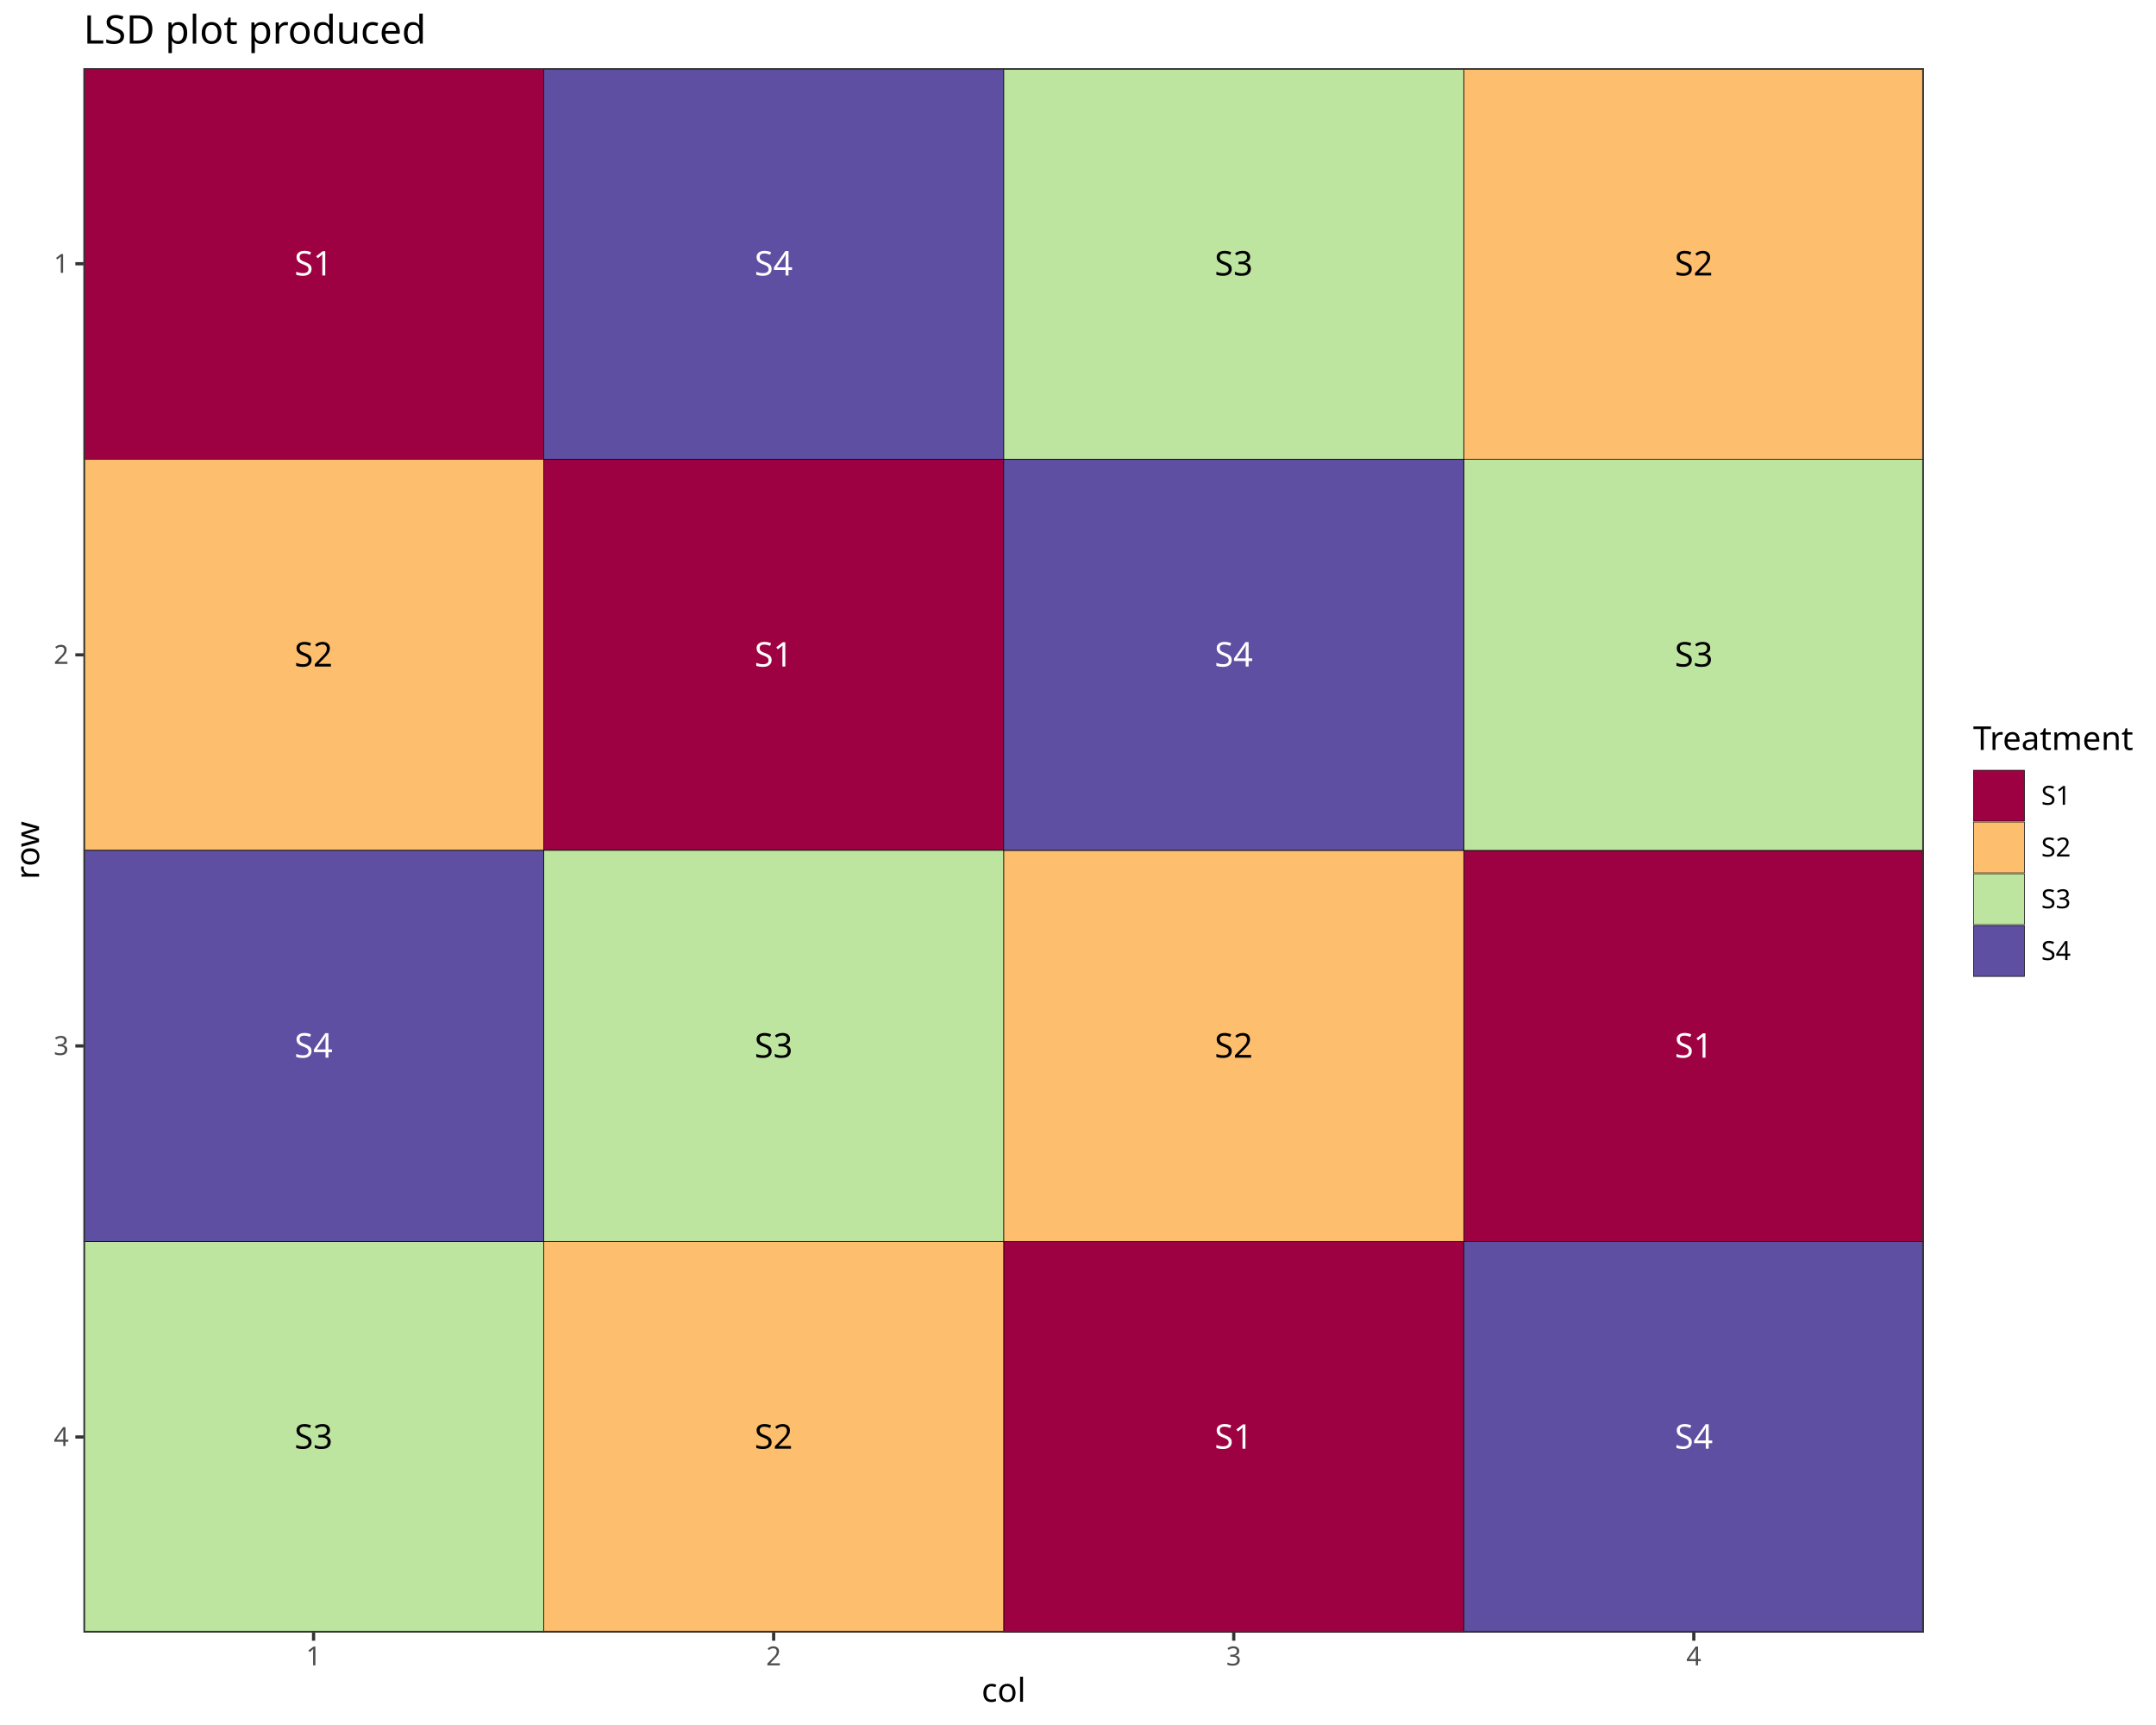
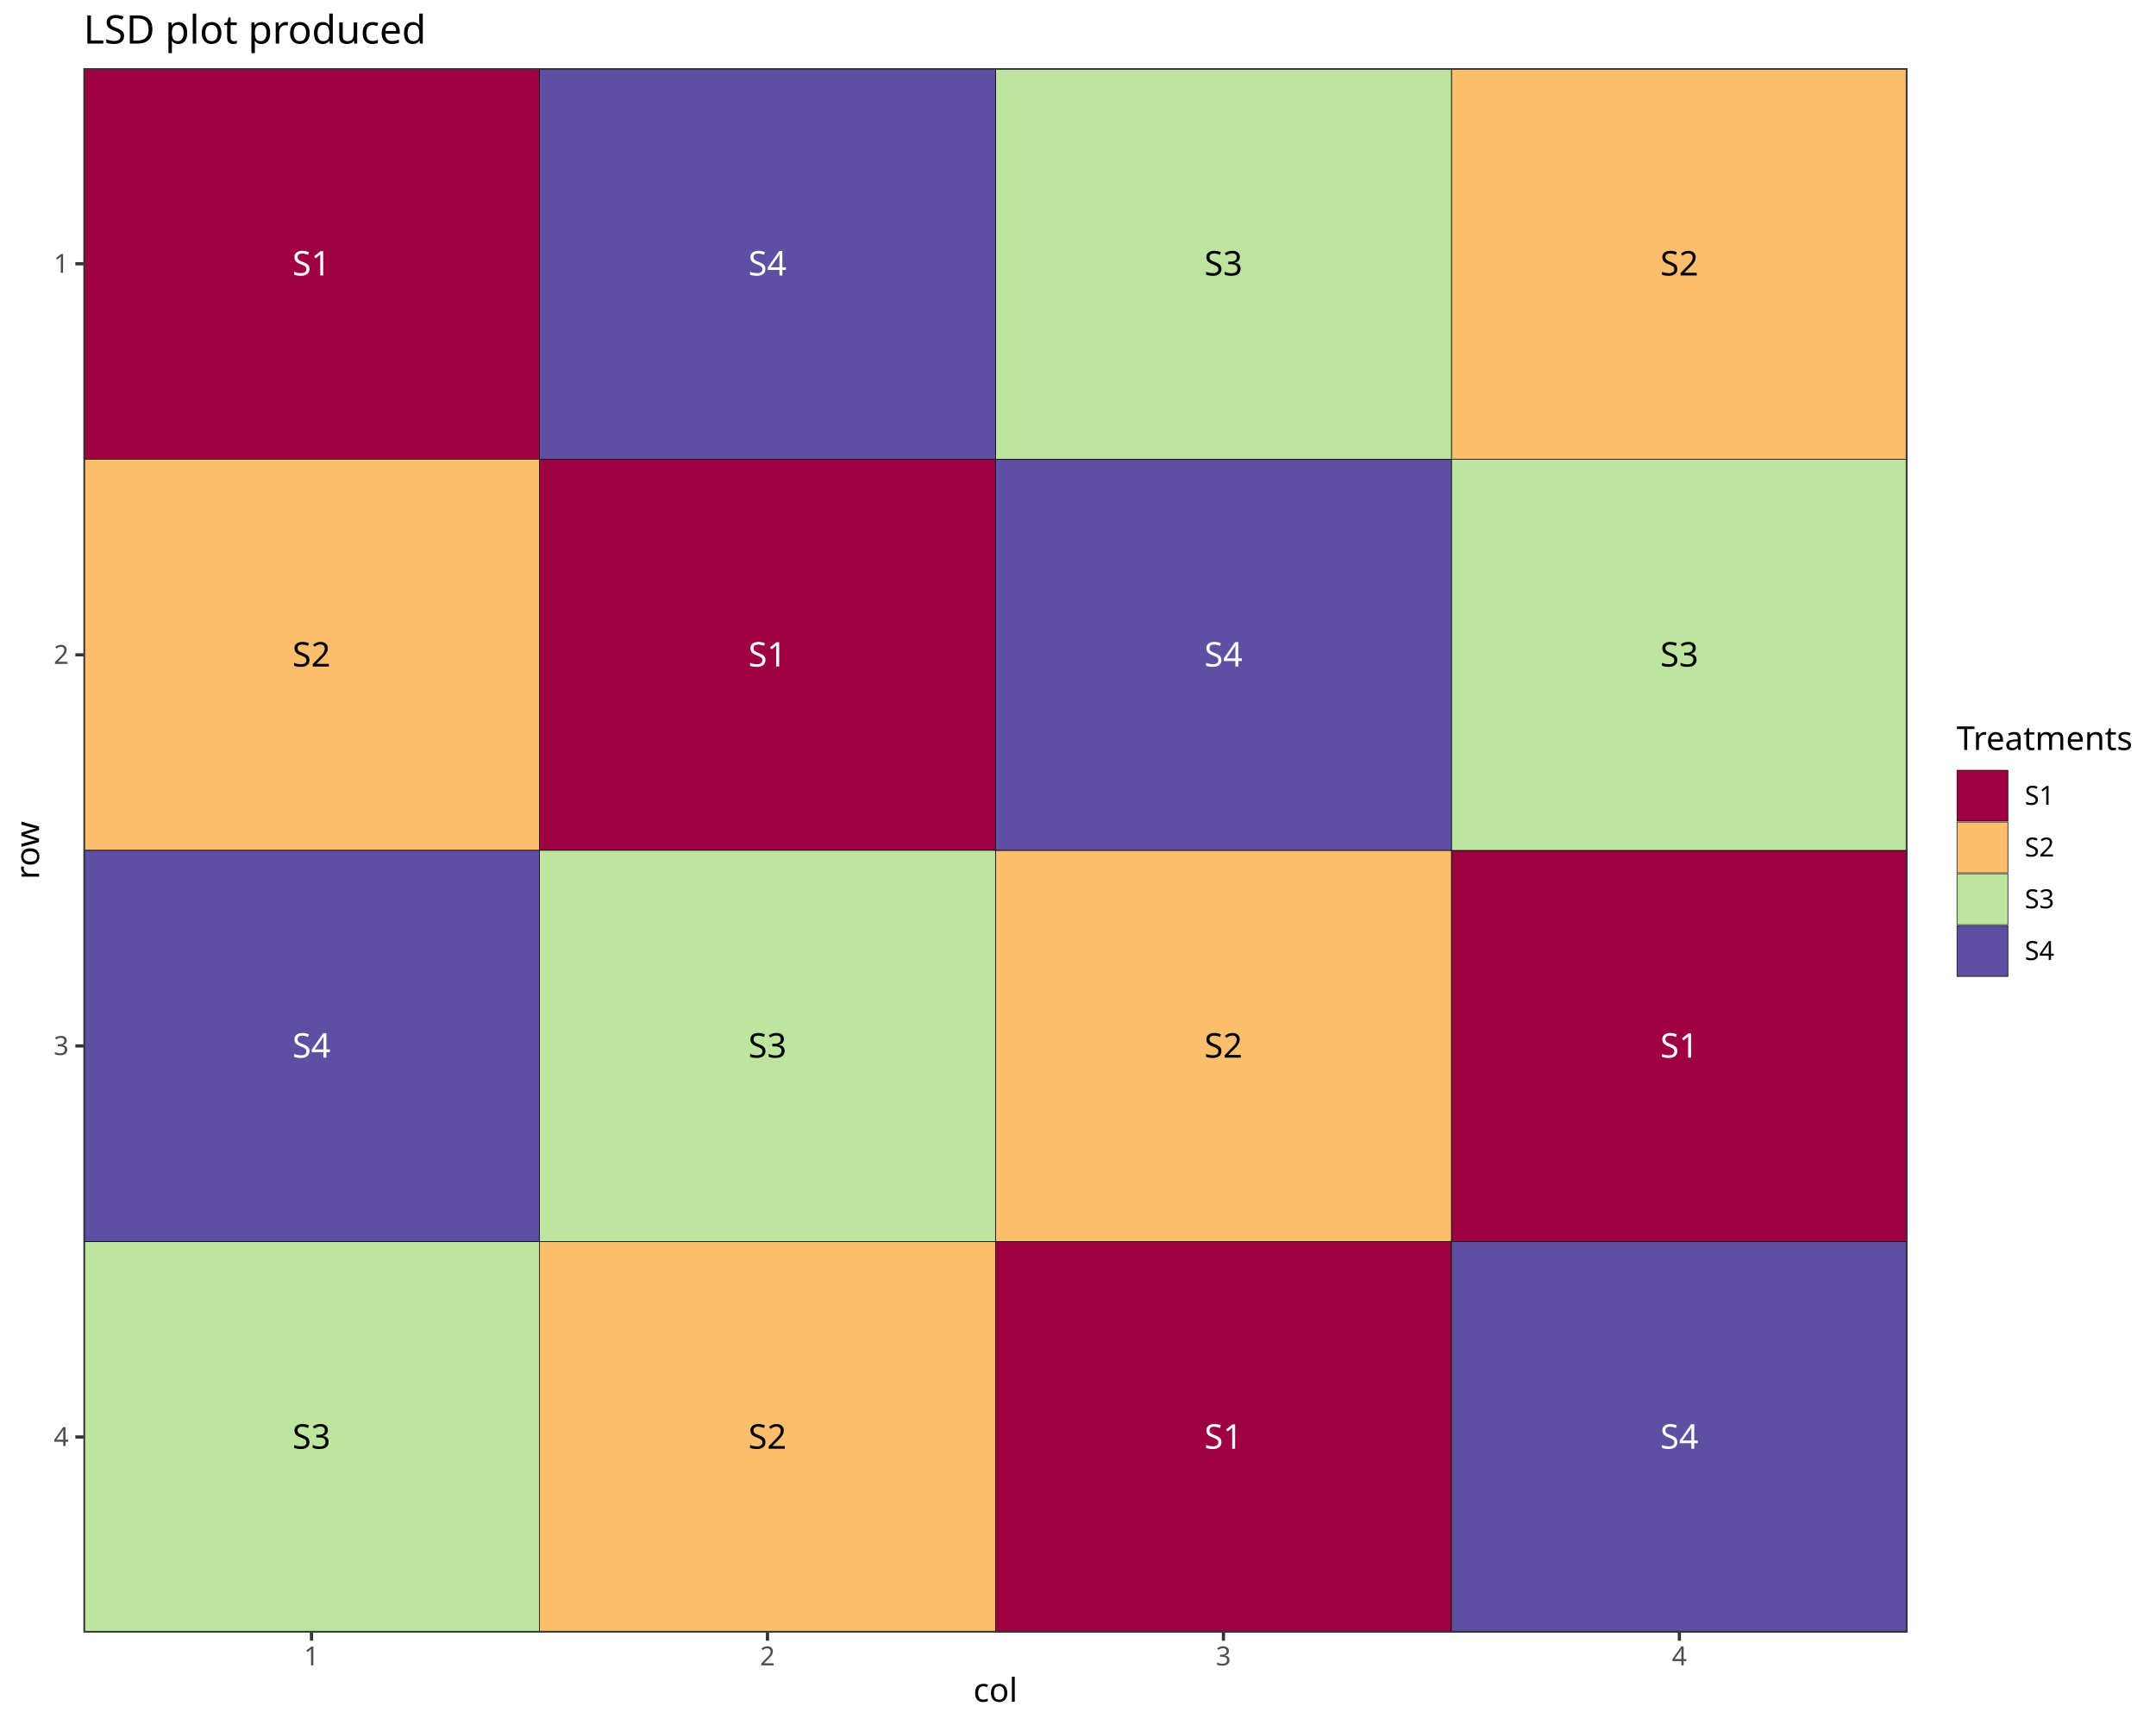
<svg xmlns="http://www.w3.org/2000/svg" class="svglite" data-engine-version="2.0" width="720.00pt" height="576.00pt" viewBox="0 0 720.00 576.00">
  <defs>
    <style type="text/css">
    .svglite line, .svglite polyline, .svglite polygon, .svglite path, .svglite rect, .svglite circle {
      fill: none;
      stroke: #000000;
      stroke-linecap: round;
      stroke-linejoin: round;
      stroke-miterlimit: 10.00;
    }
  </style>
  </defs>
  <rect width="100%" height="100%" style="stroke: none; fill: #FFFFFF;" />
  <defs>
    <clipPath id="cpMC4wMHw3MjAuMDB8MC4wMHw1NzYuMDA=">
      <rect x="0.00" y="0.00" width="720.00" height="576.00" />
    </clipPath>
  </defs>
  <g clip-path="url(#cpMC4wMHw3MjAuMDB8MC4wMHw1NzYuMDA=)">
-     <rect x="-0" y="0.00" width="720.00" height="576.00" style="stroke-width: 1.07; stroke: #FFFFFF; fill: #FFFFFF;" />
+     <rect x="0.00" y="0.00" width="720.00" height="576.00" style="stroke-width: 1.07; stroke: #FFFFFF; fill: #FFFFFF;" />
  </g>
  <defs>
-     <clipPath id="cpMjcuOTB8NjQyLjQ3fDIyLjc4fDU0NS4xMQ==">
-       <rect x="27.90" y="22.78" width="614.57" height="522.33" />
+     <clipPath id="cpMjcuOTB8NjM2Ljk2fDIyLjc4fDU0NS4xMQ==">
+       <rect x="27.90" y="22.78" width="609.07" height="522.33" />
    </clipPath>
  </defs>
-   <g clip-path="url(#cpMjcuOTB8NjQyLjQ3fDIyLjc4fDU0NS4xMQ==)">
-     <rect x="27.90" y="22.78" width="614.57" height="522.33" style="stroke-width: 1.07; stroke: none; fill: #FFFFFF;" />
-     <polyline points="27.90,22.78 642.47,22.78 " style="stroke-width: 0.53; stroke: #EBEBEB; stroke-linecap: butt;" />
-     <polyline points="27.90,153.37 642.47,153.37 " style="stroke-width: 0.53; stroke: #EBEBEB; stroke-linecap: butt;" />
-     <polyline points="27.90,283.95 642.47,283.95 " style="stroke-width: 0.53; stroke: #EBEBEB; stroke-linecap: butt;" />
-     <polyline points="27.90,414.53 642.47,414.53 " style="stroke-width: 0.53; stroke: #EBEBEB; stroke-linecap: butt;" />
-     <polyline points="27.90,545.11 642.47,545.11 " style="stroke-width: 0.53; stroke: #EBEBEB; stroke-linecap: butt;" />
+   <g clip-path="url(#cpMjcuOTB8NjM2Ljk2fDIyLjc4fDU0NS4xMQ==)">
+     <rect x="27.90" y="22.78" width="609.07" height="522.33" style="stroke-width: 1.07; stroke: none; fill: #FFFFFF;" />
+     <polyline points="27.90,22.78 636.96,22.78 " style="stroke-width: 0.53; stroke: #EBEBEB; stroke-linecap: butt;" />
+     <polyline points="27.90,153.37 636.96,153.37 " style="stroke-width: 0.53; stroke: #EBEBEB; stroke-linecap: butt;" />
+     <polyline points="27.90,283.95 636.96,283.95 " style="stroke-width: 0.53; stroke: #EBEBEB; stroke-linecap: butt;" />
+     <polyline points="27.90,414.53 636.96,414.53 " style="stroke-width: 0.53; stroke: #EBEBEB; stroke-linecap: butt;" />
+     <polyline points="27.90,545.11 636.96,545.11 " style="stroke-width: 0.53; stroke: #EBEBEB; stroke-linecap: butt;" />
    <polyline points="27.90,545.11 27.90,22.78 " style="stroke-width: 0.53; stroke: #EBEBEB; stroke-linecap: butt;" />
-     <polyline points="181.54,545.11 181.54,22.78 " style="stroke-width: 0.53; stroke: #EBEBEB; stroke-linecap: butt;" />
-     <polyline points="335.18,545.11 335.18,22.78 " style="stroke-width: 0.53; stroke: #EBEBEB; stroke-linecap: butt;" />
-     <polyline points="488.83,545.11 488.83,22.78 " style="stroke-width: 0.53; stroke: #EBEBEB; stroke-linecap: butt;" />
-     <polyline points="642.47,545.11 642.47,22.78 " style="stroke-width: 0.53; stroke: #EBEBEB; stroke-linecap: butt;" />
-     <polyline points="27.90,88.07 642.47,88.07 " style="stroke-width: 1.07; stroke: #EBEBEB; stroke-linecap: butt;" />
-     <polyline points="27.90,218.66 642.47,218.66 " style="stroke-width: 1.07; stroke: #EBEBEB; stroke-linecap: butt;" />
-     <polyline points="27.90,349.24 642.47,349.24 " style="stroke-width: 1.07; stroke: #EBEBEB; stroke-linecap: butt;" />
-     <polyline points="27.90,479.82 642.47,479.82 " style="stroke-width: 1.07; stroke: #EBEBEB; stroke-linecap: butt;" />
-     <polyline points="104.72,545.11 104.72,22.78 " style="stroke-width: 1.07; stroke: #EBEBEB; stroke-linecap: butt;" />
-     <polyline points="258.36,545.11 258.36,22.78 " style="stroke-width: 1.07; stroke: #EBEBEB; stroke-linecap: butt;" />
-     <polyline points="412.01,545.11 412.01,22.78 " style="stroke-width: 1.07; stroke: #EBEBEB; stroke-linecap: butt;" />
-     <polyline points="565.65,545.11 565.65,22.78 " style="stroke-width: 1.07; stroke: #EBEBEB; stroke-linecap: butt;" />
-     <rect x="27.90" y="22.78" width="153.64" height="130.58" style="stroke-width: 0.21; stroke-linecap: butt; stroke-linejoin: miter; fill: #9E0142;" />
-     <rect x="181.54" y="153.37" width="153.64" height="130.58" style="stroke-width: 0.21; stroke-linecap: butt; stroke-linejoin: miter; fill: #9E0142;" />
-     <rect x="335.18" y="414.53" width="153.64" height="130.58" style="stroke-width: 0.21; stroke-linecap: butt; stroke-linejoin: miter; fill: #9E0142;" />
-     <rect x="488.83" y="283.95" width="153.64" height="130.58" style="stroke-width: 0.21; stroke-linecap: butt; stroke-linejoin: miter; fill: #9E0142;" />
-     <rect x="27.90" y="153.37" width="153.64" height="130.58" style="stroke-width: 0.21; stroke-linecap: butt; stroke-linejoin: miter; fill: #FDBE6E;" />
-     <rect x="181.54" y="414.53" width="153.64" height="130.58" style="stroke-width: 0.21; stroke-linecap: butt; stroke-linejoin: miter; fill: #FDBE6E;" />
-     <rect x="335.18" y="283.95" width="153.64" height="130.58" style="stroke-width: 0.21; stroke-linecap: butt; stroke-linejoin: miter; fill: #FDBE6E;" />
-     <rect x="488.83" y="22.78" width="153.64" height="130.58" style="stroke-width: 0.21; stroke-linecap: butt; stroke-linejoin: miter; fill: #FDBE6E;" />
-     <rect x="27.90" y="414.53" width="153.64" height="130.58" style="stroke-width: 0.21; stroke-linecap: butt; stroke-linejoin: miter; fill: #BEE5A0;" />
-     <rect x="181.54" y="283.95" width="153.64" height="130.58" style="stroke-width: 0.21; stroke-linecap: butt; stroke-linejoin: miter; fill: #BEE5A0;" />
-     <rect x="335.18" y="22.78" width="153.64" height="130.58" style="stroke-width: 0.21; stroke-linecap: butt; stroke-linejoin: miter; fill: #BEE5A0;" />
-     <rect x="488.83" y="153.37" width="153.64" height="130.58" style="stroke-width: 0.21; stroke-linecap: butt; stroke-linejoin: miter; fill: #BEE5A0;" />
-     <rect x="27.90" y="283.95" width="153.64" height="130.58" style="stroke-width: 0.21; stroke-linecap: butt; stroke-linejoin: miter; fill: #5E4FA2;" />
-     <rect x="181.54" y="22.78" width="153.64" height="130.58" style="stroke-width: 0.21; stroke-linecap: butt; stroke-linejoin: miter; fill: #5E4FA2;" />
-     <rect x="335.18" y="153.37" width="153.64" height="130.58" style="stroke-width: 0.21; stroke-linecap: butt; stroke-linejoin: miter; fill: #5E4FA2;" />
-     <rect x="488.83" y="414.53" width="153.64" height="130.58" style="stroke-width: 0.21; stroke-linecap: butt; stroke-linejoin: miter; fill: #5E4FA2;" />
-     <text x="104.72" y="91.99" text-anchor="middle" style="font-size: 11.38px; fill: #FFFFFF; font-family: sans;" textLength="13.92px" lengthAdjust="spacingAndGlyphs">S1</text>
-     <text x="258.36" y="222.57" text-anchor="middle" style="font-size: 11.38px; fill: #FFFFFF; font-family: sans;" textLength="13.92px" lengthAdjust="spacingAndGlyphs">S1</text>
-     <text x="412.01" y="483.74" text-anchor="middle" style="font-size: 11.38px; fill: #FFFFFF; font-family: sans;" textLength="13.92px" lengthAdjust="spacingAndGlyphs">S1</text>
-     <text x="565.65" y="353.16" text-anchor="middle" style="font-size: 11.38px; fill: #FFFFFF; font-family: sans;" textLength="13.92px" lengthAdjust="spacingAndGlyphs">S1</text>
-     <text x="104.72" y="222.57" text-anchor="middle" style="font-size: 11.38px; font-family: sans;" textLength="13.92px" lengthAdjust="spacingAndGlyphs">S2</text>
-     <text x="258.36" y="483.74" text-anchor="middle" style="font-size: 11.38px; font-family: sans;" textLength="13.92px" lengthAdjust="spacingAndGlyphs">S2</text>
-     <text x="412.01" y="353.16" text-anchor="middle" style="font-size: 11.38px; font-family: sans;" textLength="13.92px" lengthAdjust="spacingAndGlyphs">S2</text>
-     <text x="565.65" y="91.99" text-anchor="middle" style="font-size: 11.38px; font-family: sans;" textLength="13.92px" lengthAdjust="spacingAndGlyphs">S2</text>
-     <text x="104.72" y="483.74" text-anchor="middle" style="font-size: 11.38px; font-family: sans;" textLength="13.92px" lengthAdjust="spacingAndGlyphs">S3</text>
-     <text x="258.36" y="353.16" text-anchor="middle" style="font-size: 11.38px; font-family: sans;" textLength="13.92px" lengthAdjust="spacingAndGlyphs">S3</text>
-     <text x="412.01" y="91.99" text-anchor="middle" style="font-size: 11.38px; font-family: sans;" textLength="13.92px" lengthAdjust="spacingAndGlyphs">S3</text>
-     <text x="565.65" y="222.57" text-anchor="middle" style="font-size: 11.38px; font-family: sans;" textLength="13.92px" lengthAdjust="spacingAndGlyphs">S3</text>
-     <text x="104.72" y="353.16" text-anchor="middle" style="font-size: 11.38px; fill: #FFFFFF; font-family: sans;" textLength="13.92px" lengthAdjust="spacingAndGlyphs">S4</text>
-     <text x="258.36" y="91.99" text-anchor="middle" style="font-size: 11.38px; fill: #FFFFFF; font-family: sans;" textLength="13.92px" lengthAdjust="spacingAndGlyphs">S4</text>
-     <text x="412.01" y="222.57" text-anchor="middle" style="font-size: 11.38px; fill: #FFFFFF; font-family: sans;" textLength="13.92px" lengthAdjust="spacingAndGlyphs">S4</text>
-     <text x="565.65" y="483.74" text-anchor="middle" style="font-size: 11.38px; fill: #FFFFFF; font-family: sans;" textLength="13.92px" lengthAdjust="spacingAndGlyphs">S4</text>
-     <rect x="27.90" y="22.78" width="614.57" height="522.33" style="stroke-width: 1.07; stroke: #333333;" />
+     <polyline points="180.17,545.11 180.17,22.78 " style="stroke-width: 0.53; stroke: #EBEBEB; stroke-linecap: butt;" />
+     <polyline points="332.43,545.11 332.43,22.78 " style="stroke-width: 0.53; stroke: #EBEBEB; stroke-linecap: butt;" />
+     <polyline points="484.70,545.11 484.70,22.78 " style="stroke-width: 0.53; stroke: #EBEBEB; stroke-linecap: butt;" />
+     <polyline points="636.96,545.11 636.96,22.78 " style="stroke-width: 0.53; stroke: #EBEBEB; stroke-linecap: butt;" />
+     <polyline points="27.90,88.07 636.96,88.07 " style="stroke-width: 1.07; stroke: #EBEBEB; stroke-linecap: butt;" />
+     <polyline points="27.90,218.66 636.96,218.66 " style="stroke-width: 1.07; stroke: #EBEBEB; stroke-linecap: butt;" />
+     <polyline points="27.90,349.24 636.96,349.24 " style="stroke-width: 1.07; stroke: #EBEBEB; stroke-linecap: butt;" />
+     <polyline points="27.90,479.82 636.96,479.82 " style="stroke-width: 1.07; stroke: #EBEBEB; stroke-linecap: butt;" />
+     <polyline points="104.03,545.11 104.03,22.78 " style="stroke-width: 1.07; stroke: #EBEBEB; stroke-linecap: butt;" />
+     <polyline points="256.30,545.11 256.30,22.78 " style="stroke-width: 1.07; stroke: #EBEBEB; stroke-linecap: butt;" />
+     <polyline points="408.57,545.11 408.57,22.78 " style="stroke-width: 1.07; stroke: #EBEBEB; stroke-linecap: butt;" />
+     <polyline points="560.83,545.11 560.83,22.78 " style="stroke-width: 1.07; stroke: #EBEBEB; stroke-linecap: butt;" />
+     <rect x="27.90" y="22.78" width="152.27" height="130.58" style="stroke-width: 0.21; stroke-linecap: butt; stroke-linejoin: miter; fill: #9E0142;" />
+     <rect x="180.17" y="153.37" width="152.27" height="130.58" style="stroke-width: 0.21; stroke-linecap: butt; stroke-linejoin: miter; fill: #9E0142;" />
+     <rect x="332.43" y="414.53" width="152.27" height="130.58" style="stroke-width: 0.21; stroke-linecap: butt; stroke-linejoin: miter; fill: #9E0142;" />
+     <rect x="484.70" y="283.95" width="152.27" height="130.58" style="stroke-width: 0.21; stroke-linecap: butt; stroke-linejoin: miter; fill: #9E0142;" />
+     <rect x="27.90" y="153.37" width="152.27" height="130.58" style="stroke-width: 0.21; stroke-linecap: butt; stroke-linejoin: miter; fill: #FDBE6E;" />
+     <rect x="180.17" y="414.53" width="152.27" height="130.58" style="stroke-width: 0.21; stroke-linecap: butt; stroke-linejoin: miter; fill: #FDBE6E;" />
+     <rect x="332.43" y="283.95" width="152.27" height="130.58" style="stroke-width: 0.21; stroke-linecap: butt; stroke-linejoin: miter; fill: #FDBE6E;" />
+     <rect x="484.70" y="22.78" width="152.27" height="130.58" style="stroke-width: 0.21; stroke-linecap: butt; stroke-linejoin: miter; fill: #FDBE6E;" />
+     <rect x="27.90" y="414.53" width="152.27" height="130.58" style="stroke-width: 0.21; stroke-linecap: butt; stroke-linejoin: miter; fill: #BEE5A0;" />
+     <rect x="180.17" y="283.95" width="152.27" height="130.58" style="stroke-width: 0.21; stroke-linecap: butt; stroke-linejoin: miter; fill: #BEE5A0;" />
+     <rect x="332.43" y="22.78" width="152.27" height="130.58" style="stroke-width: 0.21; stroke-linecap: butt; stroke-linejoin: miter; fill: #BEE5A0;" />
+     <rect x="484.70" y="153.37" width="152.27" height="130.58" style="stroke-width: 0.21; stroke-linecap: butt; stroke-linejoin: miter; fill: #BEE5A0;" />
+     <rect x="27.90" y="283.95" width="152.27" height="130.58" style="stroke-width: 0.21; stroke-linecap: butt; stroke-linejoin: miter; fill: #5E4FA2;" />
+     <rect x="180.17" y="22.78" width="152.27" height="130.58" style="stroke-width: 0.21; stroke-linecap: butt; stroke-linejoin: miter; fill: #5E4FA2;" />
+     <rect x="332.43" y="153.37" width="152.27" height="130.58" style="stroke-width: 0.21; stroke-linecap: butt; stroke-linejoin: miter; fill: #5E4FA2;" />
+     <rect x="484.70" y="414.53" width="152.27" height="130.58" style="stroke-width: 0.21; stroke-linecap: butt; stroke-linejoin: miter; fill: #5E4FA2;" />
+     <text x="104.03" y="91.99" text-anchor="middle" style="font-size: 11.38px; fill: #FFFFFF; font-family: sans;" textLength="13.92px" lengthAdjust="spacingAndGlyphs">S1</text>
+     <text x="256.30" y="222.57" text-anchor="middle" style="font-size: 11.38px; fill: #FFFFFF; font-family: sans;" textLength="13.92px" lengthAdjust="spacingAndGlyphs">S1</text>
+     <text x="408.57" y="483.74" text-anchor="middle" style="font-size: 11.38px; fill: #FFFFFF; font-family: sans;" textLength="13.92px" lengthAdjust="spacingAndGlyphs">S1</text>
+     <text x="560.83" y="353.16" text-anchor="middle" style="font-size: 11.38px; fill: #FFFFFF; font-family: sans;" textLength="13.92px" lengthAdjust="spacingAndGlyphs">S1</text>
+     <text x="104.03" y="222.57" text-anchor="middle" style="font-size: 11.38px; font-family: sans;" textLength="13.92px" lengthAdjust="spacingAndGlyphs">S2</text>
+     <text x="256.30" y="483.74" text-anchor="middle" style="font-size: 11.38px; font-family: sans;" textLength="13.92px" lengthAdjust="spacingAndGlyphs">S2</text>
+     <text x="408.57" y="353.16" text-anchor="middle" style="font-size: 11.38px; font-family: sans;" textLength="13.92px" lengthAdjust="spacingAndGlyphs">S2</text>
+     <text x="560.83" y="91.99" text-anchor="middle" style="font-size: 11.38px; font-family: sans;" textLength="13.92px" lengthAdjust="spacingAndGlyphs">S2</text>
+     <text x="104.03" y="483.74" text-anchor="middle" style="font-size: 11.38px; font-family: sans;" textLength="13.92px" lengthAdjust="spacingAndGlyphs">S3</text>
+     <text x="256.30" y="353.16" text-anchor="middle" style="font-size: 11.38px; font-family: sans;" textLength="13.92px" lengthAdjust="spacingAndGlyphs">S3</text>
+     <text x="408.57" y="91.99" text-anchor="middle" style="font-size: 11.38px; font-family: sans;" textLength="13.92px" lengthAdjust="spacingAndGlyphs">S3</text>
+     <text x="560.83" y="222.57" text-anchor="middle" style="font-size: 11.38px; font-family: sans;" textLength="13.92px" lengthAdjust="spacingAndGlyphs">S3</text>
+     <text x="104.03" y="353.16" text-anchor="middle" style="font-size: 11.38px; fill: #FFFFFF; font-family: sans;" textLength="13.92px" lengthAdjust="spacingAndGlyphs">S4</text>
+     <text x="256.30" y="91.99" text-anchor="middle" style="font-size: 11.38px; fill: #FFFFFF; font-family: sans;" textLength="13.92px" lengthAdjust="spacingAndGlyphs">S4</text>
+     <text x="408.57" y="222.57" text-anchor="middle" style="font-size: 11.38px; fill: #FFFFFF; font-family: sans;" textLength="13.92px" lengthAdjust="spacingAndGlyphs">S4</text>
+     <text x="560.83" y="483.74" text-anchor="middle" style="font-size: 11.38px; fill: #FFFFFF; font-family: sans;" textLength="13.92px" lengthAdjust="spacingAndGlyphs">S4</text>
+     <rect x="27.90" y="22.78" width="609.07" height="522.33" style="stroke-width: 1.07; stroke: #333333;" />
  </g>
  <g clip-path="url(#cpMC4wMHw3MjAuMDB8MC4wMHw1NzYuMDA=)">
    <text x="22.97" y="91.10" text-anchor="end" style="font-size: 8.80px; fill: #4D4D4D; font-family: sans;" textLength="4.89px" lengthAdjust="spacingAndGlyphs">1</text>
    <text x="22.97" y="221.68" text-anchor="end" style="font-size: 8.80px; fill: #4D4D4D; font-family: sans;" textLength="4.89px" lengthAdjust="spacingAndGlyphs">2</text>
    <text x="22.97" y="352.27" text-anchor="end" style="font-size: 8.80px; fill: #4D4D4D; font-family: sans;" textLength="4.89px" lengthAdjust="spacingAndGlyphs">3</text>
    <text x="22.97" y="482.85" text-anchor="end" style="font-size: 8.80px; fill: #4D4D4D; font-family: sans;" textLength="4.89px" lengthAdjust="spacingAndGlyphs">4</text>
    <polyline points="25.16,88.07 27.90,88.07 " style="stroke-width: 1.07; stroke: #333333; stroke-linecap: butt;" />
    <polyline points="25.16,218.66 27.90,218.66 " style="stroke-width: 1.07; stroke: #333333; stroke-linecap: butt;" />
    <polyline points="25.16,349.24 27.90,349.24 " style="stroke-width: 1.07; stroke: #333333; stroke-linecap: butt;" />
    <polyline points="25.16,479.82 27.90,479.82 " style="stroke-width: 1.07; stroke: #333333; stroke-linecap: butt;" />
-     <polyline points="104.72,547.85 104.72,545.11 " style="stroke-width: 1.07; stroke: #333333; stroke-linecap: butt;" />
-     <polyline points="258.36,547.85 258.36,545.11 " style="stroke-width: 1.07; stroke: #333333; stroke-linecap: butt;" />
-     <polyline points="412.01,547.85 412.01,545.11 " style="stroke-width: 1.07; stroke: #333333; stroke-linecap: butt;" />
-     <polyline points="565.65,547.85 565.65,545.11 " style="stroke-width: 1.07; stroke: #333333; stroke-linecap: butt;" />
-     <text x="104.72" y="556.10" text-anchor="middle" style="font-size: 8.80px; fill: #4D4D4D; font-family: sans;" textLength="4.89px" lengthAdjust="spacingAndGlyphs">1</text>
-     <text x="258.36" y="556.10" text-anchor="middle" style="font-size: 8.80px; fill: #4D4D4D; font-family: sans;" textLength="4.89px" lengthAdjust="spacingAndGlyphs">2</text>
-     <text x="412.01" y="556.10" text-anchor="middle" style="font-size: 8.80px; fill: #4D4D4D; font-family: sans;" textLength="4.89px" lengthAdjust="spacingAndGlyphs">3</text>
-     <text x="565.65" y="556.10" text-anchor="middle" style="font-size: 8.80px; fill: #4D4D4D; font-family: sans;" textLength="4.89px" lengthAdjust="spacingAndGlyphs">4</text>
-     <text x="335.18" y="568.24" text-anchor="middle" style="font-size: 11.00px; font-family: sans;" textLength="14.06px" lengthAdjust="spacingAndGlyphs">col</text>
+     <polyline points="104.03,547.85 104.03,545.11 " style="stroke-width: 1.07; stroke: #333333; stroke-linecap: butt;" />
+     <polyline points="256.30,547.85 256.30,545.11 " style="stroke-width: 1.07; stroke: #333333; stroke-linecap: butt;" />
+     <polyline points="408.57,547.85 408.57,545.11 " style="stroke-width: 1.07; stroke: #333333; stroke-linecap: butt;" />
+     <polyline points="560.83,547.85 560.83,545.11 " style="stroke-width: 1.07; stroke: #333333; stroke-linecap: butt;" />
+     <text x="104.03" y="556.10" text-anchor="middle" style="font-size: 8.80px; fill: #4D4D4D; font-family: sans;" textLength="4.89px" lengthAdjust="spacingAndGlyphs">1</text>
+     <text x="256.30" y="556.10" text-anchor="middle" style="font-size: 8.80px; fill: #4D4D4D; font-family: sans;" textLength="4.89px" lengthAdjust="spacingAndGlyphs">2</text>
+     <text x="408.57" y="556.10" text-anchor="middle" style="font-size: 8.80px; fill: #4D4D4D; font-family: sans;" textLength="4.89px" lengthAdjust="spacingAndGlyphs">3</text>
+     <text x="560.83" y="556.10" text-anchor="middle" style="font-size: 8.80px; fill: #4D4D4D; font-family: sans;" textLength="4.89px" lengthAdjust="spacingAndGlyphs">4</text>
+     <text x="332.43" y="568.24" text-anchor="middle" style="font-size: 11.00px; font-family: sans;" textLength="14.06px" lengthAdjust="spacingAndGlyphs">col</text>
    <text transform="translate(13.05,283.95) rotate(-90)" text-anchor="middle" style="font-size: 11.00px; font-family: sans;" textLength="17.73px" lengthAdjust="spacingAndGlyphs">row</text>
-     <rect x="653.43" y="236.24" width="61.09" height="95.41" style="stroke-width: 1.07; stroke: none; fill: #FFFFFF;" />
-     <text x="658.91" y="250.43" style="font-size: 11.00px; font-family: sans;" textLength="50.13px" lengthAdjust="spacingAndGlyphs">Treatment</text>
-     <rect x="658.91" y="257.05" width="17.28" height="17.28" style="stroke-width: 1.07; stroke: none; fill: #FFFFFF;" />
-     <rect x="659.05" y="257.20" width="17.00" height="17.00" style="stroke-width: 0.21; stroke-linecap: butt; stroke-linejoin: miter; fill: #9E0142;" />
-     <rect x="658.91" y="274.33" width="17.28" height="17.28" style="stroke-width: 1.07; stroke: none; fill: #FFFFFF;" />
-     <rect x="659.05" y="274.48" width="17.00" height="17.00" style="stroke-width: 0.21; stroke-linecap: butt; stroke-linejoin: miter; fill: #FDBE6E;" />
-     <rect x="658.91" y="291.61" width="17.28" height="17.28" style="stroke-width: 1.07; stroke: none; fill: #FFFFFF;" />
-     <rect x="659.05" y="291.76" width="17.00" height="17.00" style="stroke-width: 0.21; stroke-linecap: butt; stroke-linejoin: miter; fill: #BEE5A0;" />
-     <rect x="658.91" y="308.89" width="17.28" height="17.28" style="stroke-width: 1.07; stroke: none; fill: #FFFFFF;" />
-     <rect x="659.05" y="309.04" width="17.00" height="17.00" style="stroke-width: 0.21; stroke-linecap: butt; stroke-linejoin: miter; fill: #5E4FA2;" />
-     <text x="681.67" y="268.72" style="font-size: 8.80px; font-family: sans;" textLength="10.77px" lengthAdjust="spacingAndGlyphs">S1</text>
-     <text x="681.67" y="286.00" style="font-size: 8.80px; font-family: sans;" textLength="10.77px" lengthAdjust="spacingAndGlyphs">S2</text>
-     <text x="681.67" y="303.28" style="font-size: 8.80px; font-family: sans;" textLength="10.77px" lengthAdjust="spacingAndGlyphs">S3</text>
-     <text x="681.67" y="320.56" style="font-size: 8.80px; font-family: sans;" textLength="10.77px" lengthAdjust="spacingAndGlyphs">S4</text>
+     <rect x="647.92" y="236.24" width="66.60" height="95.41" style="stroke-width: 1.07; stroke: none; fill: #FFFFFF;" />
+     <text x="653.40" y="250.43" style="font-size: 11.00px; font-family: sans;" textLength="55.64px" lengthAdjust="spacingAndGlyphs">Treatments</text>
+     <rect x="653.40" y="257.05" width="17.28" height="17.28" style="stroke-width: 1.07; stroke: none; fill: #FFFFFF;" />
+     <rect x="653.54" y="257.20" width="17.00" height="17.00" style="stroke-width: 0.21; stroke-linecap: butt; stroke-linejoin: miter; fill: #9E0142;" />
+     <rect x="653.40" y="274.33" width="17.28" height="17.28" style="stroke-width: 1.07; stroke: none; fill: #FFFFFF;" />
+     <rect x="653.54" y="274.48" width="17.00" height="17.00" style="stroke-width: 0.21; stroke-linecap: butt; stroke-linejoin: miter; fill: #FDBE6E;" />
+     <rect x="653.40" y="291.61" width="17.28" height="17.28" style="stroke-width: 1.07; stroke: none; fill: #FFFFFF;" />
+     <rect x="653.54" y="291.76" width="17.00" height="17.00" style="stroke-width: 0.21; stroke-linecap: butt; stroke-linejoin: miter; fill: #BEE5A0;" />
+     <rect x="653.40" y="308.89" width="17.28" height="17.28" style="stroke-width: 1.07; stroke: none; fill: #FFFFFF;" />
+     <rect x="653.54" y="309.04" width="17.00" height="17.00" style="stroke-width: 0.21; stroke-linecap: butt; stroke-linejoin: miter; fill: #5E4FA2;" />
+     <text x="676.16" y="268.72" style="font-size: 8.80px; font-family: sans;" textLength="10.77px" lengthAdjust="spacingAndGlyphs">S1</text>
+     <text x="676.16" y="286.00" style="font-size: 8.80px; font-family: sans;" textLength="10.77px" lengthAdjust="spacingAndGlyphs">S2</text>
+     <text x="676.16" y="303.28" style="font-size: 8.80px; font-family: sans;" textLength="10.77px" lengthAdjust="spacingAndGlyphs">S3</text>
+     <text x="676.16" y="320.56" style="font-size: 8.80px; font-family: sans;" textLength="10.77px" lengthAdjust="spacingAndGlyphs">S4</text>
    <text x="27.90" y="14.56" style="font-size: 13.20px; font-family: sans;" textLength="109.35px" lengthAdjust="spacingAndGlyphs">LSD plot produced</text>
  </g>
</svg>
